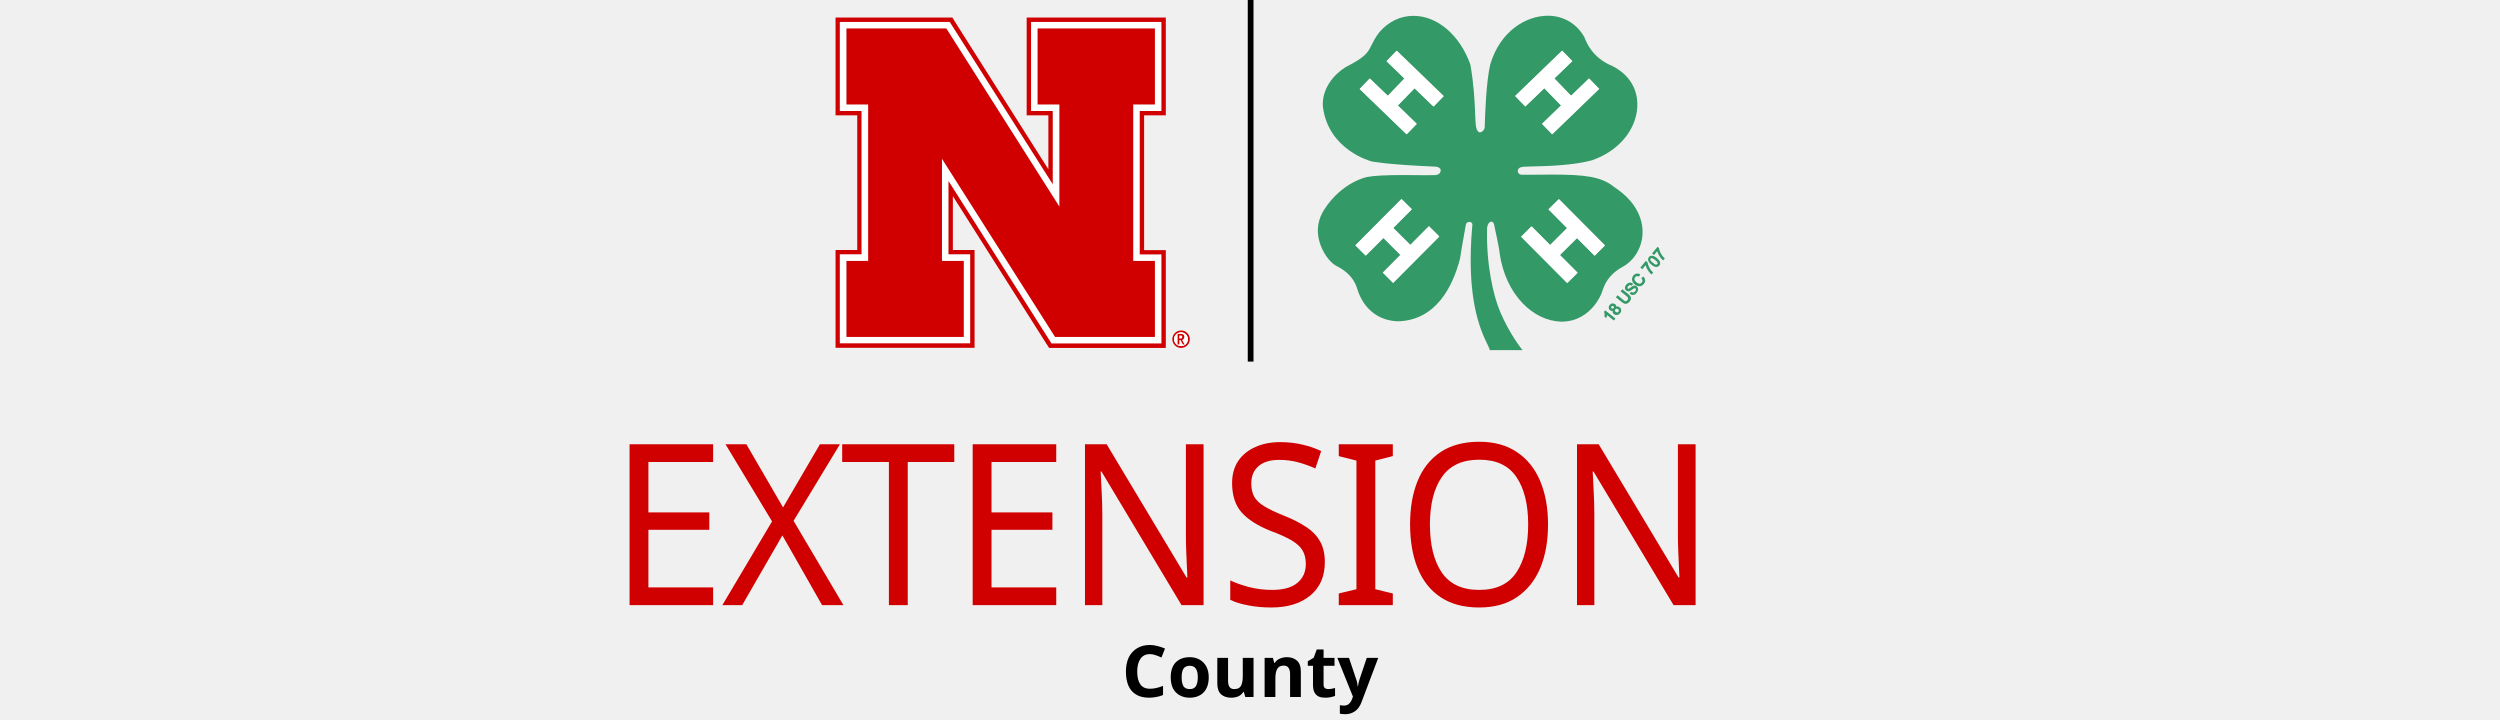
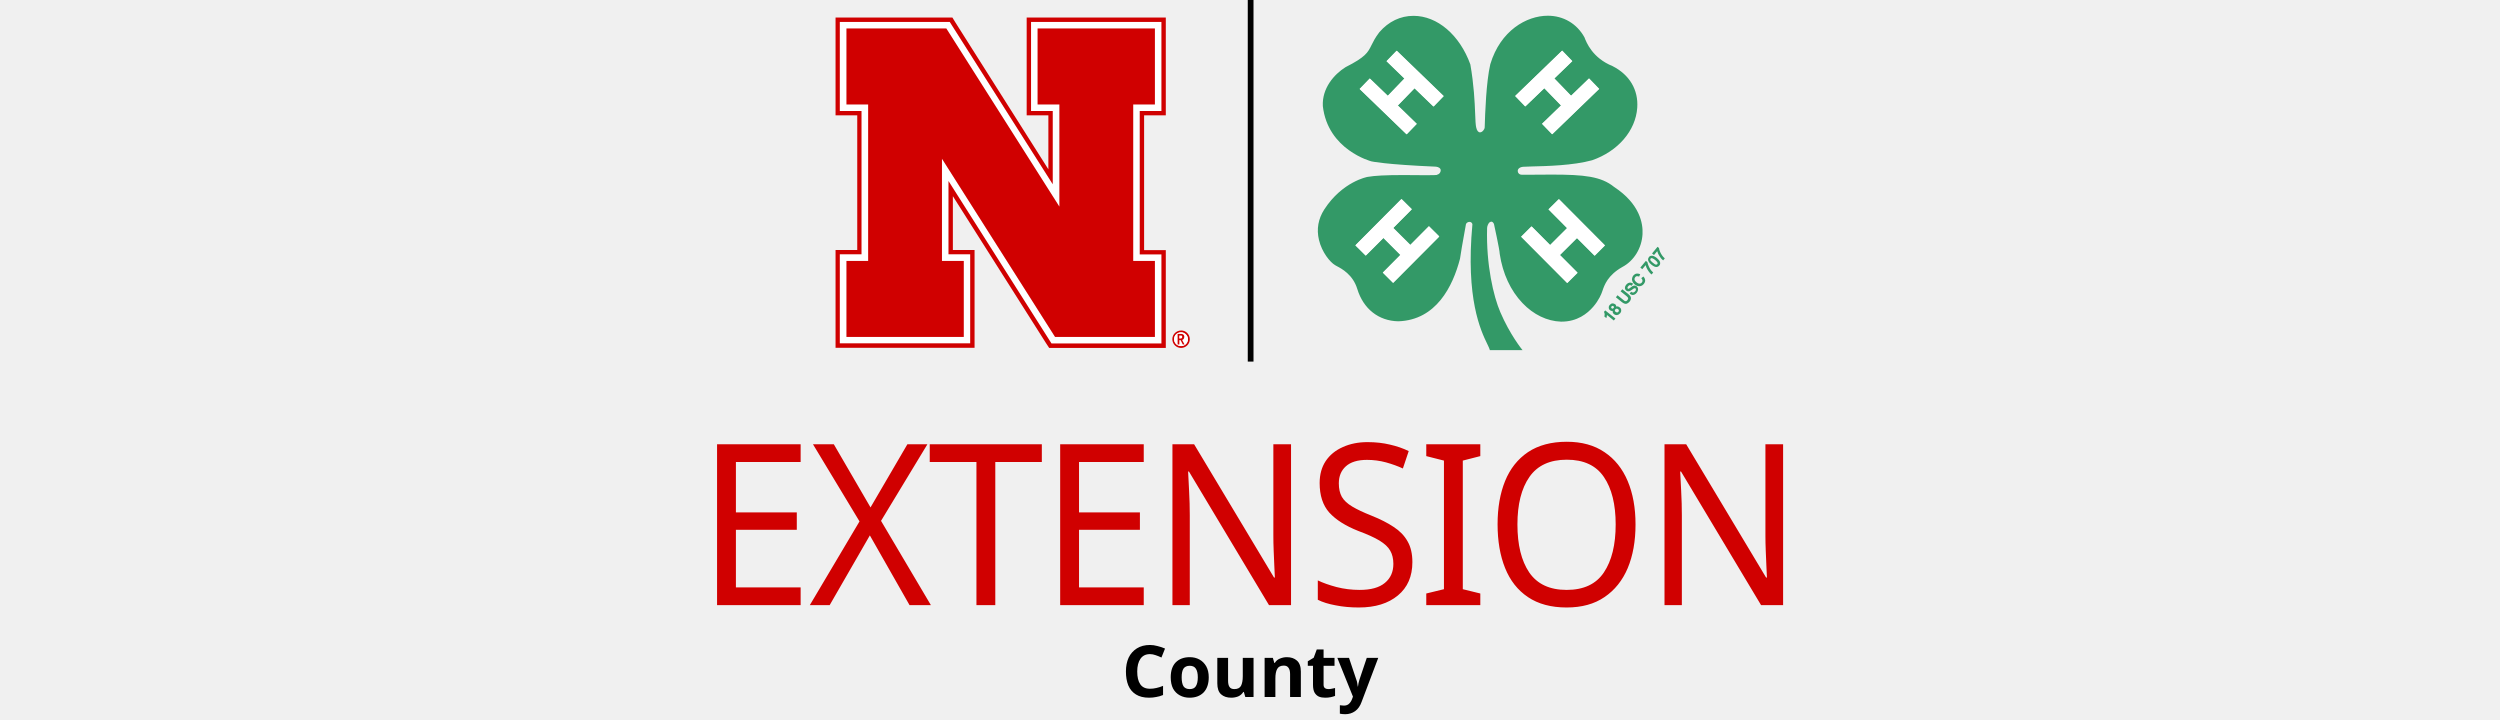
<svg xmlns="http://www.w3.org/2000/svg" data-name="v_extension_4h" viewBox="0 0 217.79 62.69">
  <g>
    <g>
      <path class="clover_color" d="M142.84,24.93s.09,0,.13-.02c.08-.03,.17-.09,.24-.18,.07-.09,.11-.19,.11-.29s-.04-.21-.12-.31l-.03-.04-.19,.14,.03,.04c.05,.06,.08,.12,.08,.18,0,.06-.02,.11-.06,.16-.03,.04-.07,.07-.13,.09-.02,0-.05,.01-.07,.01-.03,0-.06,0-.08-.01-.06-.02-.13-.06-.19-.11-.05-.04-.09-.09-.13-.14-.03-.05-.04-.1-.04-.15,0-.05,.03-.11,.07-.16,.04-.05,.08-.07,.12-.08,.04-.01,.1,0,.17,.02l.04,.02,.1-.21-.05-.02c-.1-.04-.2-.05-.3-.03-.09,.02-.18,.08-.25,.16-.06,.08-.1,.16-.11,.26-.02,.09,0,.18,.04,.28,.04,.09,.1,.17,.19,.24,.08,.07,.18,.12,.27,.14,.05,.01,.1,.02,.15,.02m-17.66-9.7c-.1,.02-.39,.02-.6,.02-.25,0-.55,0-.89,0-.43,0-.92-.01-1.42-.01-1.52,0-2.51,.05-3.12,.16-.03,0-2.2,.41-3.77,2.83-.53,.82-.69,1.71-.47,2.65,.26,1.1,.98,1.96,1.41,2.21,.04,.02,.08,.05,.14,.08,.42,.22,1.41,.74,1.79,1.99,.53,1.74,1.86,2.79,3.58,2.82,3.29-.11,4.74-3.03,5.37-5.45,.11-.74,.22-1.36,.33-1.96,.07-.35,.13-.69,.19-1.06,.05-.12,.18-.19,.31-.19,.06,0,.21,.02,.25,.21-.6,6.49,.73,9.26,1.3,10.44,.1,.22,.18,.37,.21,.48v.04h2.86l-.06-.07s-1.04-1.28-1.88-3.24c-.59-1.37-1.24-4.12-1.15-7.33,0-.14,.11-.45,.25-.51,.04-.02,.08-.04,.12-.04,.16,0,.23,.21,.23,.21,0,.02,.5,2.25,.5,2.6,.26,1.72,.95,3.2,1.98,4.28,.96,1.01,2.15,1.58,3.35,1.62h.06c1.36,0,2.24-.7,2.75-1.29,.5-.57,.73-1.16,.77-1.29h0s.02-.07,.04-.11c.17-.5,.46-1.35,1.73-2.07,1.01-.53,1.7-1.65,1.76-2.87,.05-.9-.22-2.62-2.47-4.1-1.13-.92-2.59-1.08-5.44-1.08-.5,0-1.04,0-1.63,.01-.29,0-.58,0-.9,0-.02,0-.05,0-.08,0-.22,0-.35-.16-.35-.31-.01-.16,.11-.34,.46-.38,.13-.01,.42-.02,.8-.03,1.24-.03,3.55-.08,5.22-.54,2.25-.78,3.79-2.57,3.93-4.57,.11-1.56-.67-2.88-2.15-3.63-1.75-.71-2.28-2.06-2.45-2.51-.66-1.19-1.83-1.88-3.19-1.88-1.86,0-4.13,1.3-5.01,4.22-.36,1.55-.45,4.23-.49,5.52-.02,.19-.22,.42-.41,.42-.15,0-.27-.15-.33-.43-.05-.21-.07-.62-.09-1.19-.04-1.02-.11-2.55-.42-4.3-.93-2.57-2.88-4.23-4.95-4.23-1.14,0-2.17,.49-2.98,1.43-.36,.47-.53,.82-.68,1.12-.32,.65-.52,1.04-2.26,1.92-1.01,.63-2.06,1.85-1.98,3.39,.43,3.82,4.2,4.81,4.24,4.82,.01,0,1.16,.27,5.62,.46,.25,.03,.41,.15,.41,.32,0,.18-.13,.34-.31,.38m-3.82,9.42l-.9-.89,1.54-1.55-1.49-1.48-1.54,1.54-.9-.9,4.01-4.03,.9,.89-1.62,1.63,1.49,1.48,1.62-1.63,.9,.89-4.01,4.03Zm12.05-4.92l1.62,1.63,1.49-1.48-1.62-1.63,.9-.89,4.01,4.03-.9,.9-1.54-1.54-1.49,1.48,1.54,1.55-.9,.89-4.01-4.03,.9-.89Zm2.67-15.31l.88,.91-1.57,1.51,1.46,1.51,1.57-1.51,.88,.91-4.09,3.95-.88-.91,1.65-1.6-1.46-1.51-1.65,1.59-.88-.91,4.09-3.95Zm-11.21,4.86l-1.65-1.59-1.46,1.51,1.65,1.6-.88,.91-4.09-3.95,.88-.91,1.57,1.51,1.46-1.51-1.56-1.51,.88-.91,4.09,3.95-.88,.91Zm19.48,12.61c.02,.07,.05,.14,.08,.22,.05,.11,.12,.22,.19,.32,.07,.1,.14,.18,.21,.23l.04,.03,.14-.17-.03-.03c-.08-.07-.14-.14-.19-.21-.07-.1-.14-.21-.19-.33-.05-.12-.08-.22-.09-.31v-.02l-.13-.11-.48,.58,.17,.14,.29-.35Zm-4.61,5.69l.18,.14,.02-.07s.02-.09,.03-.15c0-.02,0-.04,0-.05l.6,.48,.14-.17-.89-.71-.1,.12v.03s.04,.09,.05,.15c0,.07,0,.14-.02,.2v.03Zm3.75-4.74l-.13-.1-.48,.58,.17,.14,.29-.35c.02,.07,.05,.15,.08,.23,.05,.11,.12,.22,.19,.32,.07,.1,.15,.18,.21,.23l.04,.03,.14-.17-.03-.03c-.08-.07-.14-.14-.19-.21-.07-.1-.13-.21-.18-.33-.05-.12-.08-.22-.1-.31v-.02Zm-1.99,3.62s.07,.02,.1,.02c.04,0,.08,0,.13-.03,.07-.03,.14-.08,.21-.16,.07-.08,.11-.17,.12-.25,0-.08,0-.15-.05-.22-.04-.06-.1-.13-.19-.2l-.51-.41-.15,.18,.51,.41c.11,.09,.14,.15,.15,.19,0,.05-.02,.11-.07,.17-.03,.04-.06,.06-.1,.08-.04,.01-.07,.01-.1,0-.04-.01-.09-.04-.15-.1l-.51-.41-.14,.18,.51,.41c.09,.07,.17,.12,.24,.14m.71-.75c.06,0,.12-.02,.17-.04,.07-.03,.13-.09,.19-.16,.05-.06,.08-.13,.1-.2,.02-.07,.02-.14,0-.2-.02-.06-.06-.11-.1-.15-.06-.04-.11-.07-.17-.07-.06,0-.12,0-.19,.04-.04,.02-.11,.07-.2,.14-.11,.09-.15,.1-.16,.1-.02,0-.04,0-.06-.02-.02-.01-.03-.04-.03-.08,0-.03,.02-.08,.07-.13,.04-.05,.08-.08,.12-.09,.04,0,.09,0,.13,.03l.04,.03,.13-.18-.04-.03c-.06-.04-.12-.06-.19-.07-.07,0-.13,0-.2,.04-.06,.03-.12,.08-.17,.14-.05,.06-.08,.12-.1,.18-.02,.07-.02,.13,0,.19,.02,.06,.06,.11,.11,.15,.04,.03,.09,.06,.15,.06,.05,0,.11,0,.17-.03,.04-.02,.11-.06,.19-.12,.09-.07,.13-.1,.15-.1,.03-.02,.06-.02,.08-.02,.02,0,.04,0,.06,.02,.02,.01,.03,.03,.03,.06,0,.02,0,.05,0,.08-.01,.03-.03,.07-.06,.1-.03,.04-.07,.07-.11,.09-.04,.02-.07,.03-.1,.02-.04,0-.07-.02-.11-.04l-.04-.03-.12,.18,.04,.02c.06,.05,.13,.07,.2,.09,.02,0,.03,0,.05,0m1.39-3.3c-.05,.06-.08,.13-.08,.21,0,.07,.03,.15,.08,.22,.04,.07,.12,.15,.22,.23,.16,.13,.3,.2,.42,.2h0c.1,0,.19-.04,.26-.13,.06-.06,.08-.13,.08-.21,0-.07-.03-.15-.08-.22-.05-.07-.12-.14-.22-.23-.08-.07-.16-.11-.22-.14-.06-.03-.12-.05-.18-.05-.06,0-.11,0-.16,.02-.05,.02-.1,.06-.14,.11m.26,.08h.02s.12,.03,.28,.16c.15,.13,.2,.2,.21,.24,.01,.05,.01,.09-.02,.12-.03,.03-.07,.05-.12,.04-.04,0-.12-.03-.27-.16-.16-.13-.21-.2-.22-.25-.01-.04,0-.08,.02-.11,.02-.03,.06-.04,.1-.04m-3.01,4.95c.1-.01,.18-.06,.26-.15,.07-.09,.11-.18,.09-.28,0-.1-.05-.18-.14-.24-.06-.05-.12-.07-.18-.08-.04,0-.08,0-.11,.01,0-.02,0-.05-.01-.07-.01-.05-.04-.1-.09-.13-.07-.05-.15-.07-.24-.07-.08,.01-.16,.06-.23,.14-.07,.08-.09,.16-.08,.25,0,.08,.04,.16,.12,.21,.05,.04,.1,.06,.15,.06,.03,0,.05,0,.07,0,0,.04,0,.07,0,.11,.02,.07,.06,.12,.11,.17,.07,.05,.15,.08,.23,.08,.02,0,.03,0,.04,0m-.31-.61s-.05,.05-.08,.05h0s-.06,0-.08-.03c-.02-.02-.04-.04-.04-.08,0-.03,0-.06,.03-.08,.02-.03,.05-.04,.08-.05h.01s.06,0,.08,.03c.03,.02,.04,.04,.04,.07,0,.03,0,.06-.03,.08m.18,.35s-.06-.07-.07-.11c0-.04,0-.08,.04-.12,.03-.03,.07-.06,.11-.06h.02s.07,.01,.11,.04c.04,.03,.06,.06,.07,.11,0,.04-.01,.08-.04,.12-.02,.02-.04,.04-.07,.05-.03,.01-.05,.01-.08,0-.03,0-.05-.02-.08-.04" fill="#339967" />
      <polygon class="clover_h_color" points="121.36 24.65 120.46 23.75 121.99 22.21 120.51 20.73 118.97 22.27 118.07 21.38 122.08 17.35 122.98 18.24 121.36 19.87 122.85 21.35 124.47 19.72 125.37 20.62 121.36 24.65" fill="#fff" />
      <polygon class="clover_h_color" points="133.41 19.72 135.03 21.35 136.51 19.87 134.89 18.24 135.79 17.35 139.8 21.38 138.91 22.27 137.37 20.73 135.88 22.21 137.42 23.75 136.52 24.65 132.51 20.62 133.41 19.72" fill="#fff" />
      <polygon class="clover_h_color" points="136.08 4.42 136.96 5.33 135.4 6.84 136.86 8.35 138.42 6.84 139.3 7.75 135.21 11.7 134.33 10.79 135.99 9.19 134.53 7.69 132.87 9.28 131.99 8.37 136.08 4.42" fill="#fff" />
      <polygon class="clover_h_color" points="124.87 9.28 123.22 7.69 121.76 9.19 123.41 10.79 122.53 11.7 118.44 7.75 119.32 6.84 120.89 8.35 122.34 6.84 120.78 5.33 121.66 4.42 125.75 8.37 124.87 9.28" fill="#fff" />
    </g>
    <g>
      <line class="center_line" x1="108.95" x2="108.95" y2="31.5" fill="none" stroke="#000" stroke-miterlimit="10" stroke-width=".5" />
      <g>
        <path class="n_main_color" d="M102.89,30.15c-.34,0-.61-.26-.61-.6s.27-.6,.61-.6c.32,0,.6,.28,.6,.6s-.27,.6-.6,.6m.02-1.36c-.44,0-.78,.34-.78,.76s.34,.76,.76,.76,.76-.34,.76-.76-.34-.76-.74-.76" fill="#d00000" />
        <path class="n_secondary_color" d="M102.89,30.15c-.34,0-.61-.26-.61-.6s.27-.6,.61-.6c.32,0,.6,.28,.6,.6,0,.34-.27,.6-.6,.6" fill="#fff" />
        <g>
          <path class="n_secondary_color" d="M83.96,22.73v6.62h-10.22v-6.62h1.89V9.1h-1.89V2.48h8.71l9.84,15.52V9.1h-1.89V2.48h10.22v6.62h-1.89v13.63h1.89v6.62h-8.71l-9.84-15.52v8.9h1.89ZM100.61,1.91h-10.79v7.76h1.89v6.38l-8.8-13.87-.15-.27h-9.6v7.76h1.89v12.49h-1.89v7.76h11.36v-7.76h-1.89v-6.38l8.8,13.88,.17,.27h9.58v-7.76h-1.89V9.67h1.89V1.91h-.57Z" fill="#fff" />
          <polygon class="n_main_color" points="92.29 18 82.44 2.48 73.74 2.48 73.74 9.1 75.63 9.1 75.63 22.73 73.74 22.73 73.74 29.35 83.96 29.35 83.96 22.73 82.06 22.73 82.06 13.83 91.91 29.35 100.61 29.35 100.61 22.73 98.72 22.73 98.72 9.1 100.61 9.1 100.61 2.48 90.39 2.48 90.39 9.1 92.29 9.1 92.29 18" fill="#d00000" />
          <path class="n_main_color" d="M101.18,2.48v7.19h-1.89v12.49h1.89v7.76h-9.58l-.17-.27-8.8-13.88v6.38h1.89v7.76h-11.36v-7.76h1.89V9.67h-1.89V1.91h9.58l.17,.27,8.8,13.87v-6.38h-1.89V1.91h11.36v.57Zm-.57-.95h-11.17V10.05h1.89v4.7L83.24,1.97l-.27-.44h-10.18V10.05h1.89v11.73h-1.89v8.52h12.11v-8.52h-1.89v-4.69l8.1,12.78,.29,.44h10.16v-8.52h-1.89V10.05h1.89V1.53h-.94Zm2.2,27.96h.07c.07-.02,.11-.05,.11-.15,0-.06-.02-.09-.07-.11h-.19v.26h.08Zm-.23-.4h.27c.11,0,.15,0,.21,.04,.07,.04,.11,.11,.11,.21,0,.08-.02,.13-.06,.19-.02,.04-.05,.04-.11,.08h-.02l.21,.4h-.15l-.19-.38h-.11v.38h-.15v-.91Z" fill="#d00000" />
        </g>
      </g>
    </g>
  </g>
-   <text style="text-align: center; transform-origin: center center;" text-anchor="middle" class="text_main_color" transform="scale(.93 1)" fill="#d00000" font-family="Oswald-Medium, Oswald" font-size="19.62" letter-spacing="-.02em">
-     <tspan x="108.895" y="52.72">EXTENSION</tspan>
+   <text style="text-align: center;" text-anchor="middle" class="text_main_color" transform="translate(108.895,0) scale(.93 1)" fill="#d00000" font-family="Oswald-Medium, Oswald" font-size="19.62" letter-spacing="-.02em">
+     <tspan x="0" y="52.72">EXTENSION</tspan>
  </text>
-   <text style="text-align: center; transform-origin: center center;" text-anchor="middle" class="text_secondary_color" fill="#000" font-family="SourceSerif4-SemiboldIt, 'Source Serif 4'" font-size="6.25" font-weight="700" letter-spacing="0em">
-     <tspan class="extension" x="108.895" y="60.72">County</tspan>
+   <text style="text-align: center;" text-anchor="middle" class="text_secondary_color" transform="translate(108.895,0)" fill="#000" font-family="SourceSerif4-SemiboldIt, 'Source Serif 4'" font-size="6.25" font-weight="700" letter-spacing="0em">
+     <tspan class="extension" x="0" y="60.72">County</tspan>
  </text>
</svg>
